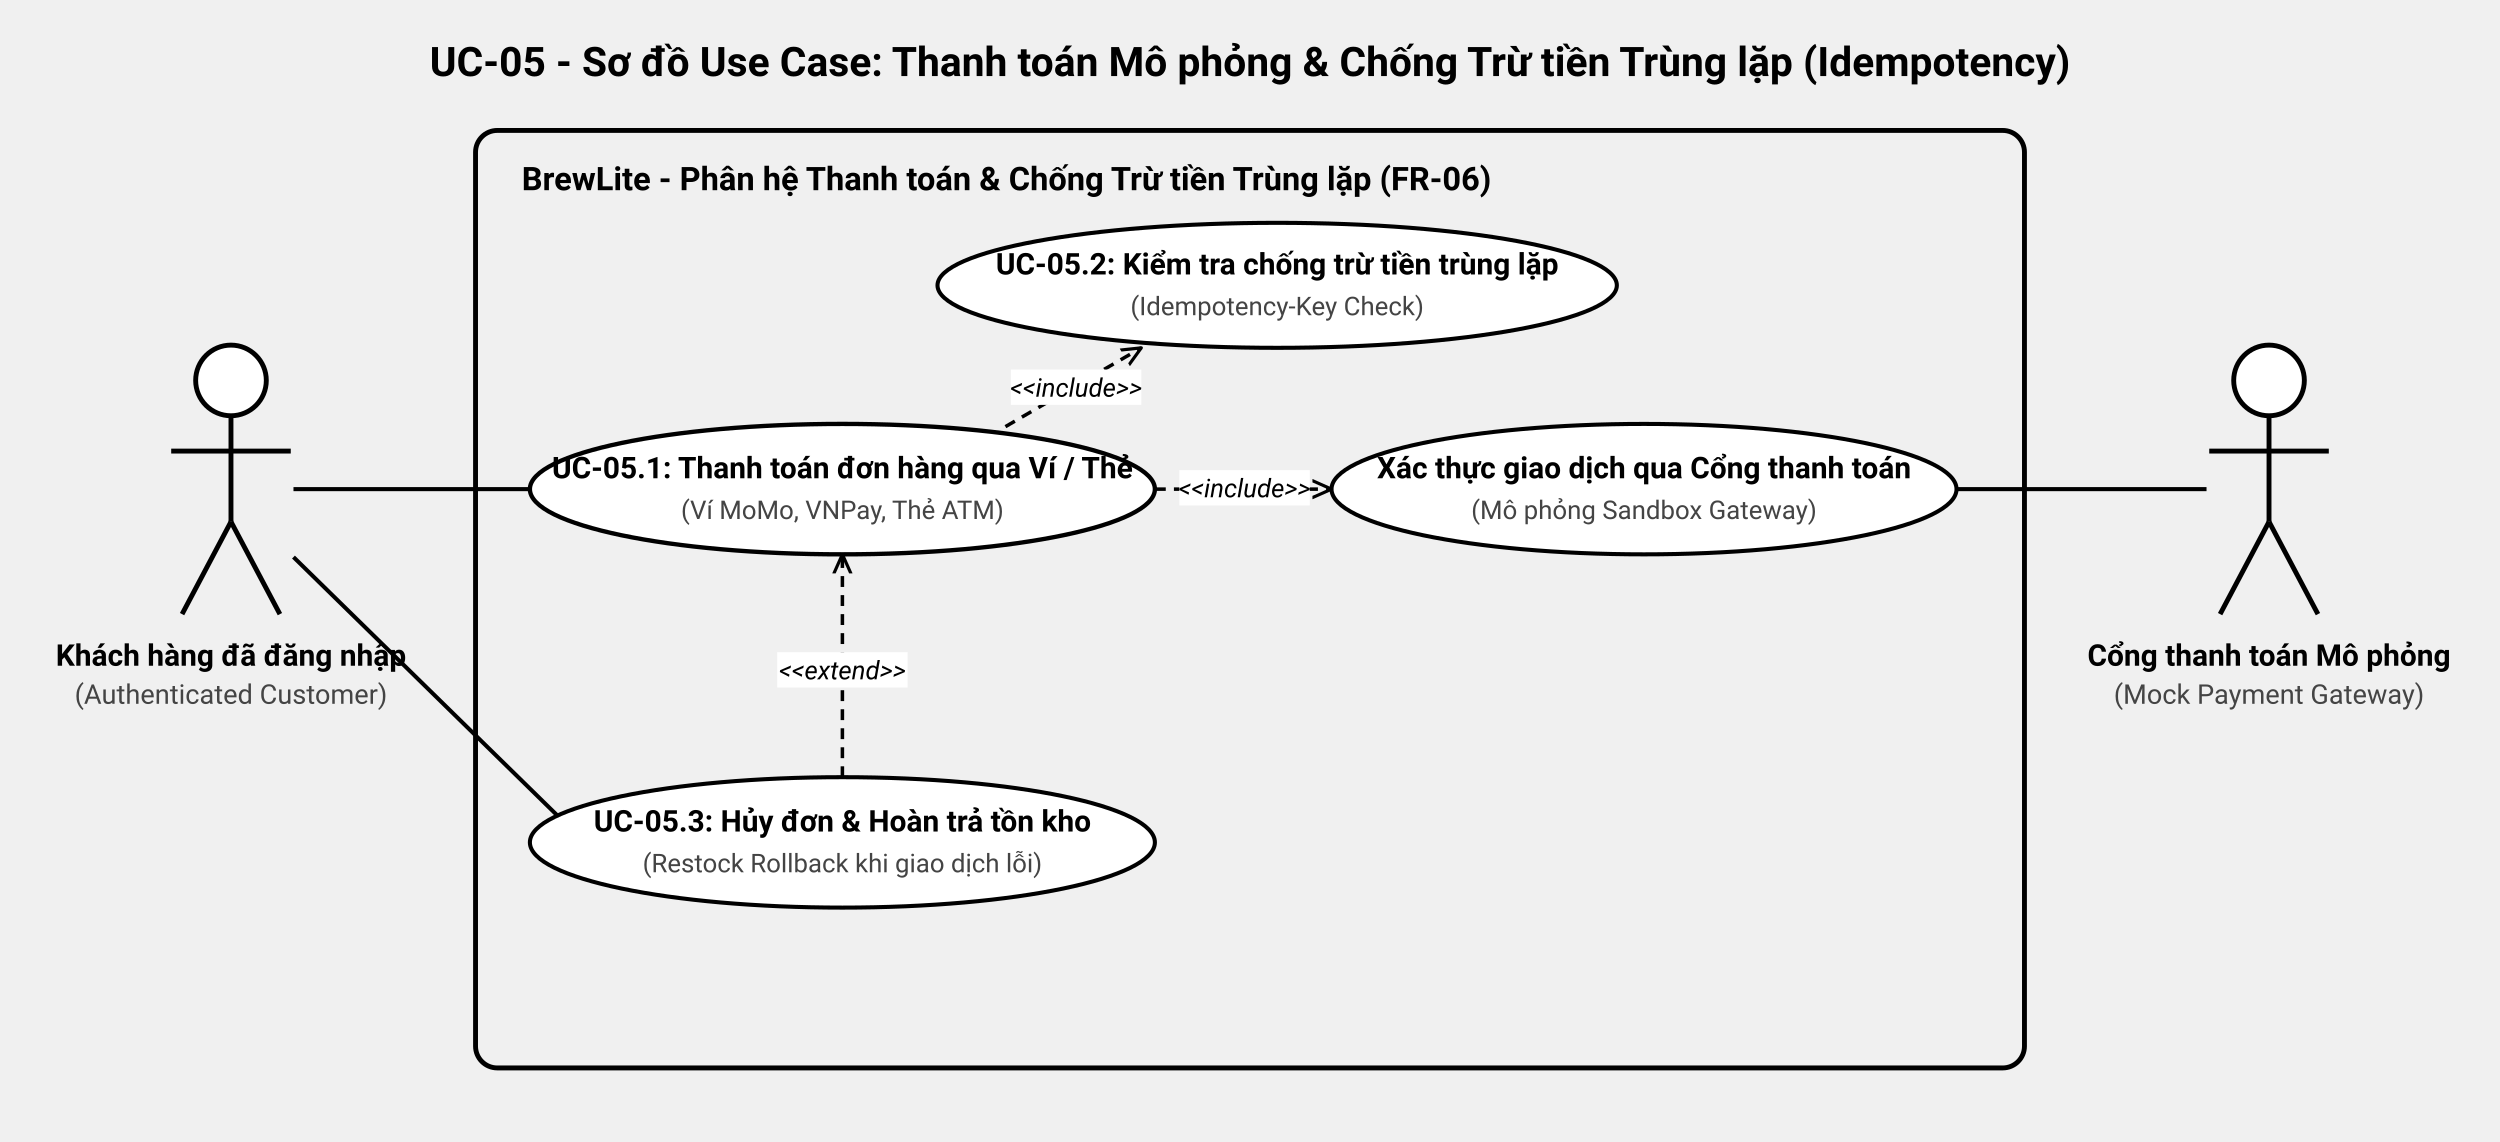
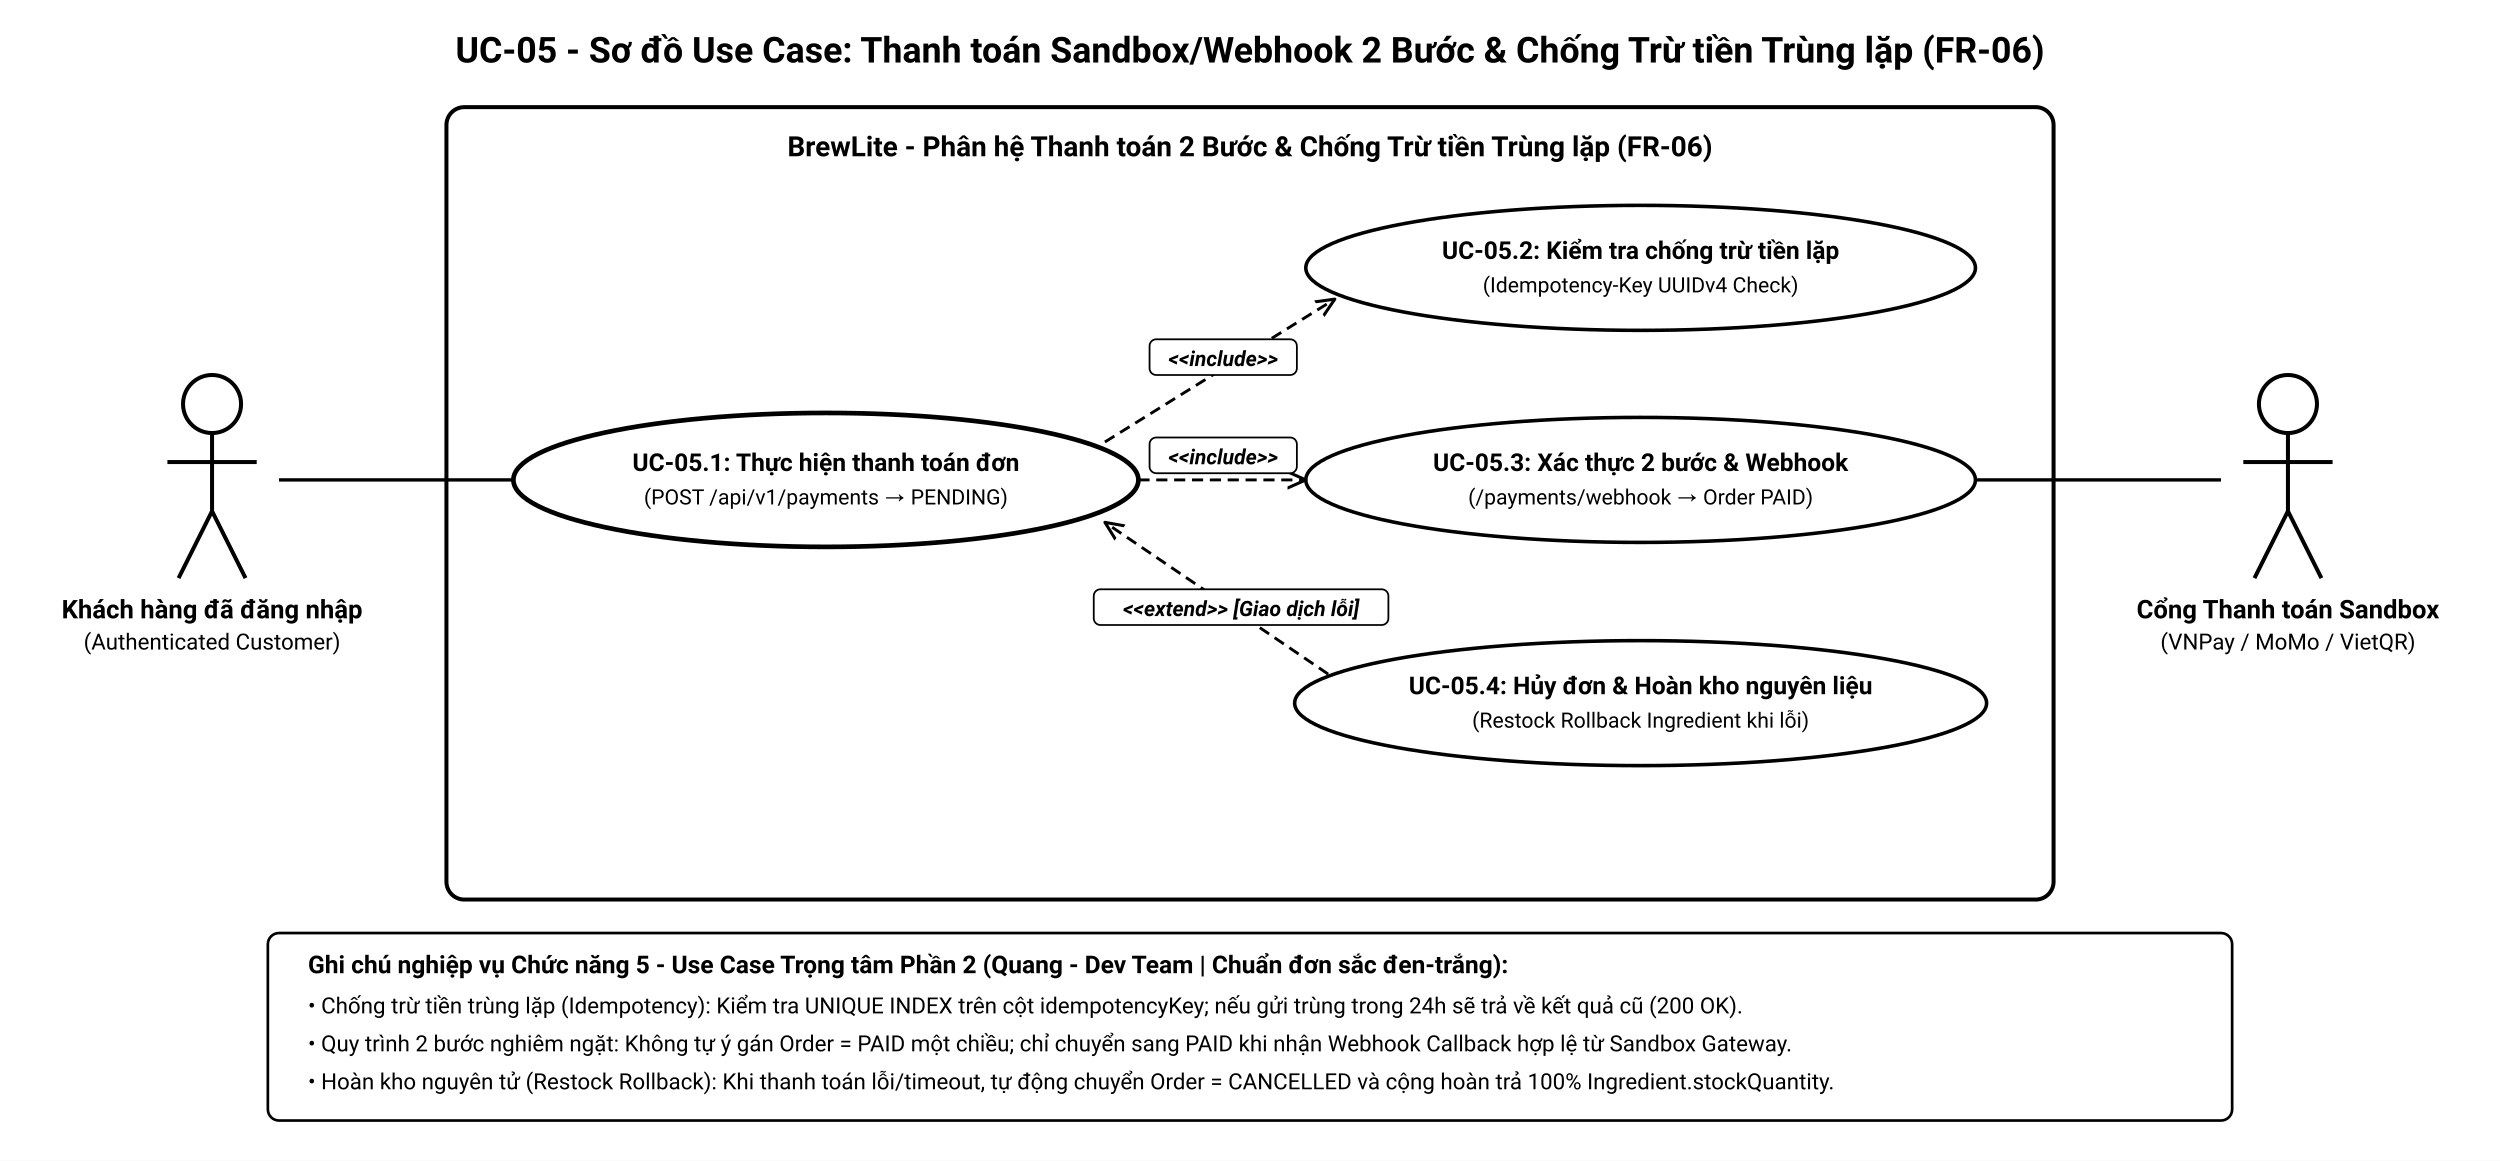
- <svg xmlns="http://www.w3.org/2000/svg" viewBox="0 0 920 420" width="920" height="420" style="background-color: #ffffff; font-family: -apple-system, BlinkMacSystemFont, 'Segoe UI', Roboto, Helvetica, Arial, sans-serif;">
+ <svg xmlns="http://www.w3.org/2000/svg" viewBox="0 0 1120 520" width="1120" height="520" style="background-color: #ffffff; font-family: -apple-system, BlinkMacSystemFont, 'Segoe UI', Roboto, Helvetica, Arial, sans-serif;">
  <defs>
-     <marker id="arrow" viewBox="0 0 10 10" refX="9" refY="5" markerWidth="6" markerHeight="6" orient="auto-start-reverse">
+     <marker id="arrow-open" viewBox="0 0 10 10" refX="9" refY="5" markerWidth="7" markerHeight="7" orient="auto-start-reverse">
      <path d="M 0 1 L 9 5 L 0 9" fill="none" stroke="#000000" stroke-width="1.5" stroke-linecap="round" stroke-linejoin="round" />
    </marker>
    <style>
-       .title { font-size: 15px; font-weight: bold; fill: #000000; text-anchor: middle; }
-       .boundary-title { font-size: 12px; font-weight: bold; fill: #000000; }
-       .actor-title { font-size: 11px; font-weight: bold; fill: #000000; text-anchor: middle; }
-       .actor-sub { font-size: 10px; fill: #444444; text-anchor: middle; }
-       .uc-title { font-size: 11px; font-weight: bold; fill: #000000; text-anchor: middle; }
-       .uc-sub { font-size: 9.5px; fill: #444444; text-anchor: middle; }
-       .rel-label { font-size: 9.5px; fill: #000000; text-anchor: middle; font-style: italic; }
+       .title { font-size: 16px; font-weight: 700; fill: #000000; text-anchor: middle; }
+       .boundary-box { fill: #ffffff; stroke: #000000; stroke-width: 1.8; rx: 8; ry: 8; }
+       .boundary-title { font-size: 12.5px; font-weight: 700; fill: #000000; text-anchor: middle; }
+       .actor-title { font-size: 11.5px; font-weight: 700; fill: #000000; text-anchor: middle; }
+       .actor-sub { font-size: 10px; fill: #000000; text-anchor: middle; }
+       .uc-ellipse { fill: #ffffff; stroke: #000000; stroke-width: 1.6; }
+       .uc-ellipse-core { fill: #ffffff; stroke: #000000; stroke-width: 2.1; }
+       .uc-title { font-size: 11px; font-weight: 700; fill: #000000; text-anchor: middle; }
+       .uc-sub { font-size: 9.5px; fill: #000000; text-anchor: middle; }
+       .assoc-line { stroke: #000000; stroke-width: 1.5; fill: none; }
+       .dep-line { stroke: #000000; stroke-width: 1.3; stroke-dasharray: 5,3; fill: none; marker-end: url(#arrow-open); }
+       .rel-tag-bg { fill: #ffffff; stroke: #000000; stroke-width: 0.8; rx: 3; ry: 3; }
+       .rel-label { font-size: 9.5px; font-style: italic; font-weight: 600; fill: #000000; text-anchor: middle; }
+       .legend-box { fill: #ffffff; stroke: #000000; stroke-width: 1.2; rx: 5; ry: 5; }
+       .legend-title { font-size: 11px; font-weight: 700; fill: #000000; }
+       .legend-text { font-size: 10px; fill: #000000; }
    </style>
  </defs>
-   <text x="460" y="28" class="title">UC-05 - Sơ đồ Use Case: Thanh toán Mô phỏng &amp; Chống Trừ tiền Trùng lặp (Idempotency)</text>
-   <rect x="175" y="48" width="570" height="345" rx="8" ry="8" fill="none" stroke="#000000" stroke-width="1.8" />
-   <text x="192" y="70" class="boundary-title">BrewLite - Phân hệ Thanh toán &amp; Chống Trừ tiền Trùng lặp (FR-06)</text>
-   <g transform="translate(85, 140)">
-     <circle cx="0" cy="0" r="13" fill="#ffffff" stroke="#000000" stroke-width="1.8" />
-     <line x1="0" y1="13" x2="0" y2="52" stroke="#000000" stroke-width="1.8" />
-     <line x1="-22" y1="26" x2="22" y2="26" stroke="#000000" stroke-width="1.8" />
-     <line x1="0" y1="52" x2="-18" y2="86" stroke="#000000" stroke-width="1.8" />
-     <line x1="0" y1="52" x2="18" y2="86" stroke="#000000" stroke-width="1.8" />
-     <text x="0" y="105" class="actor-title">Khách hàng đã đăng nhập</text>
-     <text x="0" y="119" class="actor-sub">(Authenticated Customer)</text>
+   <rect width="100%" height="100%" fill="#ffffff" />
+   <text x="560" y="28" class="title">UC-05 - Sơ đồ Use Case: Thanh toán Sandbox/Webhook 2 Bước &amp; Chống Trừ tiền Trùng lặp (FR-06)</text>
+   <rect x="200" y="48" width="720" height="355" class="boundary-box" />
+   <text x="560" y="70" class="boundary-title">BrewLite - Phân hệ Thanh toán 2 Bước &amp; Chống Trừ tiền Trùng lặp (FR-06)</text>
+   <g transform="translate(95, 205)">
+     <circle cx="0" cy="-24" r="13" fill="#ffffff" stroke="#000000" stroke-width="1.8" />
+     <line x1="0" y1="-11" x2="0" y2="24" stroke="#000000" stroke-width="1.8" />
+     <line x1="-20" y1="2" x2="20" y2="2" stroke="#000000" stroke-width="1.8" />
+     <line x1="0" y1="24" x2="-15" y2="54" stroke="#000000" stroke-width="1.8" />
+     <line x1="0" y1="24" x2="15" y2="54" stroke="#000000" stroke-width="1.8" />
+     <text x="0" y="72" class="actor-title">Khách hàng đã đăng nhập</text>
+     <text x="0" y="86" class="actor-sub">(Authenticated Customer)</text>
  </g>
-   <g transform="translate(835, 140)">
-     <circle cx="0" cy="0" r="13" fill="#ffffff" stroke="#000000" stroke-width="1.8" />
-     <line x1="0" y1="13" x2="0" y2="52" stroke="#000000" stroke-width="1.8" />
-     <line x1="-22" y1="26" x2="22" y2="26" stroke="#000000" stroke-width="1.8" />
-     <line x1="0" y1="52" x2="-18" y2="86" stroke="#000000" stroke-width="1.8" />
-     <line x1="0" y1="52" x2="18" y2="86" stroke="#000000" stroke-width="1.8" />
-     <text x="0" y="105" class="actor-title">Cổng thanh toán Mô phỏng</text>
-     <text x="0" y="119" class="actor-sub">(Mock Payment Gateway)</text>
+   <g transform="translate(1025, 205)">
+     <circle cx="0" cy="-24" r="13" fill="#ffffff" stroke="#000000" stroke-width="1.8" />
+     <line x1="0" y1="-11" x2="0" y2="24" stroke="#000000" stroke-width="1.8" />
+     <line x1="-20" y1="2" x2="20" y2="2" stroke="#000000" stroke-width="1.8" />
+     <line x1="0" y1="24" x2="-15" y2="54" stroke="#000000" stroke-width="1.8" />
+     <line x1="0" y1="24" x2="15" y2="54" stroke="#000000" stroke-width="1.8" />
+     <text x="0" y="72" class="actor-title">Cổng Thanh toán Sandbox</text>
+     <text x="0" y="86" class="actor-sub">(VNPay / MoMo / VietQR)</text>
  </g>
-   <g transform="translate(310, 180)">
-     <ellipse cx="0" cy="0" rx="115" ry="24" fill="#ffffff" stroke="#000000" stroke-width="1.6" />
-     <text x="0" y="-4" class="uc-title">UC-05.1: Thanh toán đơn hàng qua Ví / Thẻ</text>
-     <text x="0" y="11" class="uc-sub">(Ví MoMo, VNPay, Thẻ ATM)</text>
+   <g transform="translate(370, 215)">
+     <ellipse cx="0" cy="0" rx="140" ry="30" class="uc-ellipse-core" />
+     <text x="0" y="-4" class="uc-title">UC-05.1: Thực hiện thanh toán đơn</text>
+     <text x="0" y="11" class="uc-sub">(POST /api/v1/payments → PENDING)</text>
  </g>
-   <g transform="translate(470, 105)">
-     <ellipse cx="0" cy="0" rx="125" ry="23" fill="#ffffff" stroke="#000000" stroke-width="1.5" />
-     <text x="0" y="-4" class="uc-title">UC-05.2: Kiểm tra chống trừ tiền trùng lặp</text>
-     <text x="0" y="11" class="uc-sub">(Idempotency-Key Check)</text>
+   <g transform="translate(735, 120)">
+     <ellipse cx="0" cy="0" rx="150" ry="28" class="uc-ellipse" />
+     <text x="0" y="-4" class="uc-title">UC-05.2: Kiểm tra chống trừ tiền lặp</text>
+     <text x="0" y="11" class="uc-sub">(Idempotency-Key UUIDv4 Check)</text>
  </g>
-   <g transform="translate(605, 180)">
-     <ellipse cx="0" cy="0" rx="115" ry="24" fill="#ffffff" stroke="#000000" stroke-width="1.5" />
-     <text x="0" y="-4" class="uc-title">Xác thực giao dịch qua Cổng thanh toán</text>
-     <text x="0" y="11" class="uc-sub">(Mô phỏng Sandbox Gateway)</text>
+   <g transform="translate(735, 215)">
+     <ellipse cx="0" cy="0" rx="150" ry="28" class="uc-ellipse" />
+     <text x="0" y="-4" class="uc-title">UC-05.3: Xác thực 2 bước &amp; Webhook</text>
+     <text x="0" y="11" class="uc-sub">(/payments/webhook → Order PAID)</text>
  </g>
-   <g transform="translate(310, 310)">
-     <ellipse cx="0" cy="0" rx="115" ry="24" fill="#ffffff" stroke="#000000" stroke-width="1.5" />
-     <text x="0" y="-4" class="uc-title">UC-05.3: Hủy đơn &amp; Hoàn trả tồn kho</text>
-     <text x="0" y="11" class="uc-sub">(Restock Rollback khi giao dịch lỗi)</text>
+   <g transform="translate(735, 315)">
+     <ellipse cx="0" cy="0" rx="155" ry="28" class="uc-ellipse" />
+     <text x="0" y="-4" class="uc-title">UC-05.4: Hủy đơn &amp; Hoàn kho nguyên liệu</text>
+     <text x="0" y="11" class="uc-sub">(Restock Rollback Ingredient khi lỗi)</text>
  </g>
-   <line x1="108" y1="180" x2="195" y2="180" stroke="#000000" stroke-width="1.5" />
-   <line x1="108" y1="205" x2="205" y2="300" stroke="#000000" stroke-width="1.5" />
-   <line x1="812" y1="180" x2="720" y2="180" stroke="#000000" stroke-width="1.5" />
-   <path d="M 370 157 L 420 128" fill="none" stroke="#000000" stroke-width="1.3" stroke-dasharray="4,3" marker-end="url(#arrow)" />
-   <rect x="372" y="136" width="48" height="13" fill="#ffffff" />
-   <text x="396" y="146" class="rel-label">&lt;&lt;include&gt;&gt;</text>
-   <path d="M 425 180 L 490 180" fill="none" stroke="#000000" stroke-width="1.3" stroke-dasharray="4,3" marker-end="url(#arrow)" />
-   <rect x="434" y="173" width="48" height="13" fill="#ffffff" />
-   <text x="458" y="183" class="rel-label">&lt;&lt;include&gt;&gt;</text>
-   <path d="M 310 286 L 310 204" fill="none" stroke="#000000" stroke-width="1.3" stroke-dasharray="4,3" marker-end="url(#arrow)" />
-   <rect x="286" y="240" width="48" height="13" fill="#ffffff" />
-   <text x="310" y="250" class="rel-label">&lt;&lt;extend&gt;&gt;</text>
+   <line x1="125" y1="215" x2="230" y2="215" class="assoc-line" />
+   <line x1="885" y1="215" x2="995" y2="215" class="assoc-line" />
+   <line x1="495" y1="198" x2="598" y2="134" class="dep-line" />
+   <rect x="515" y="152" width="66" height="16" class="rel-tag-bg" />
+   <text x="548" y="164" class="rel-label">&lt;&lt;include&gt;&gt;</text>
+   <line x1="510" y1="215" x2="585" y2="215" class="dep-line" />
+   <rect x="515" y="196" width="66" height="16" class="rel-tag-bg" />
+   <text x="548" y="208" class="rel-label">&lt;&lt;include&gt;&gt;</text>
+   <line x1="595" y1="302" x2="495" y2="234" class="dep-line" />
+   <rect x="490" y="264" width="132" height="16" class="rel-tag-bg" />
+   <text x="556" y="276" class="rel-label">&lt;&lt;extend&gt;&gt; [Giao dịch lỗi]</text>
+   <rect x="120" y="418" width="880" height="84" class="legend-box" />
+   <text x="138" y="436" class="legend-title">Ghi chú nghiệp vụ Chức năng 5 - Use Case Trọng tâm Phần 2 (Quang - Dev Team | Chuẩn đơn sắc đen-trắng):</text>
+   <text x="138" y="454" class="legend-text">• Chống trừ tiền trùng lặp (Idempotency): Kiểm tra UNIQUE INDEX trên cột idempotencyKey; nếu gửi trùng trong 24h sẽ trả về kết quả cũ (200 OK).</text>
+   <text x="138" y="471" class="legend-text">• Quy trình 2 bước nghiêm ngặt: Không tự ý gán Order = PAID một chiều; chỉ chuyển sang PAID khi nhận Webhook Callback hợp lệ từ Sandbox Gateway.</text>
+   <text x="138" y="488" class="legend-text">• Hoàn kho nguyên tử (Restock Rollback): Khi thanh toán lỗi/timeout, tự động chuyển Order = CANCELLED và cộng hoàn trả 100% Ingredient.stockQuantity.</text>
</svg>
